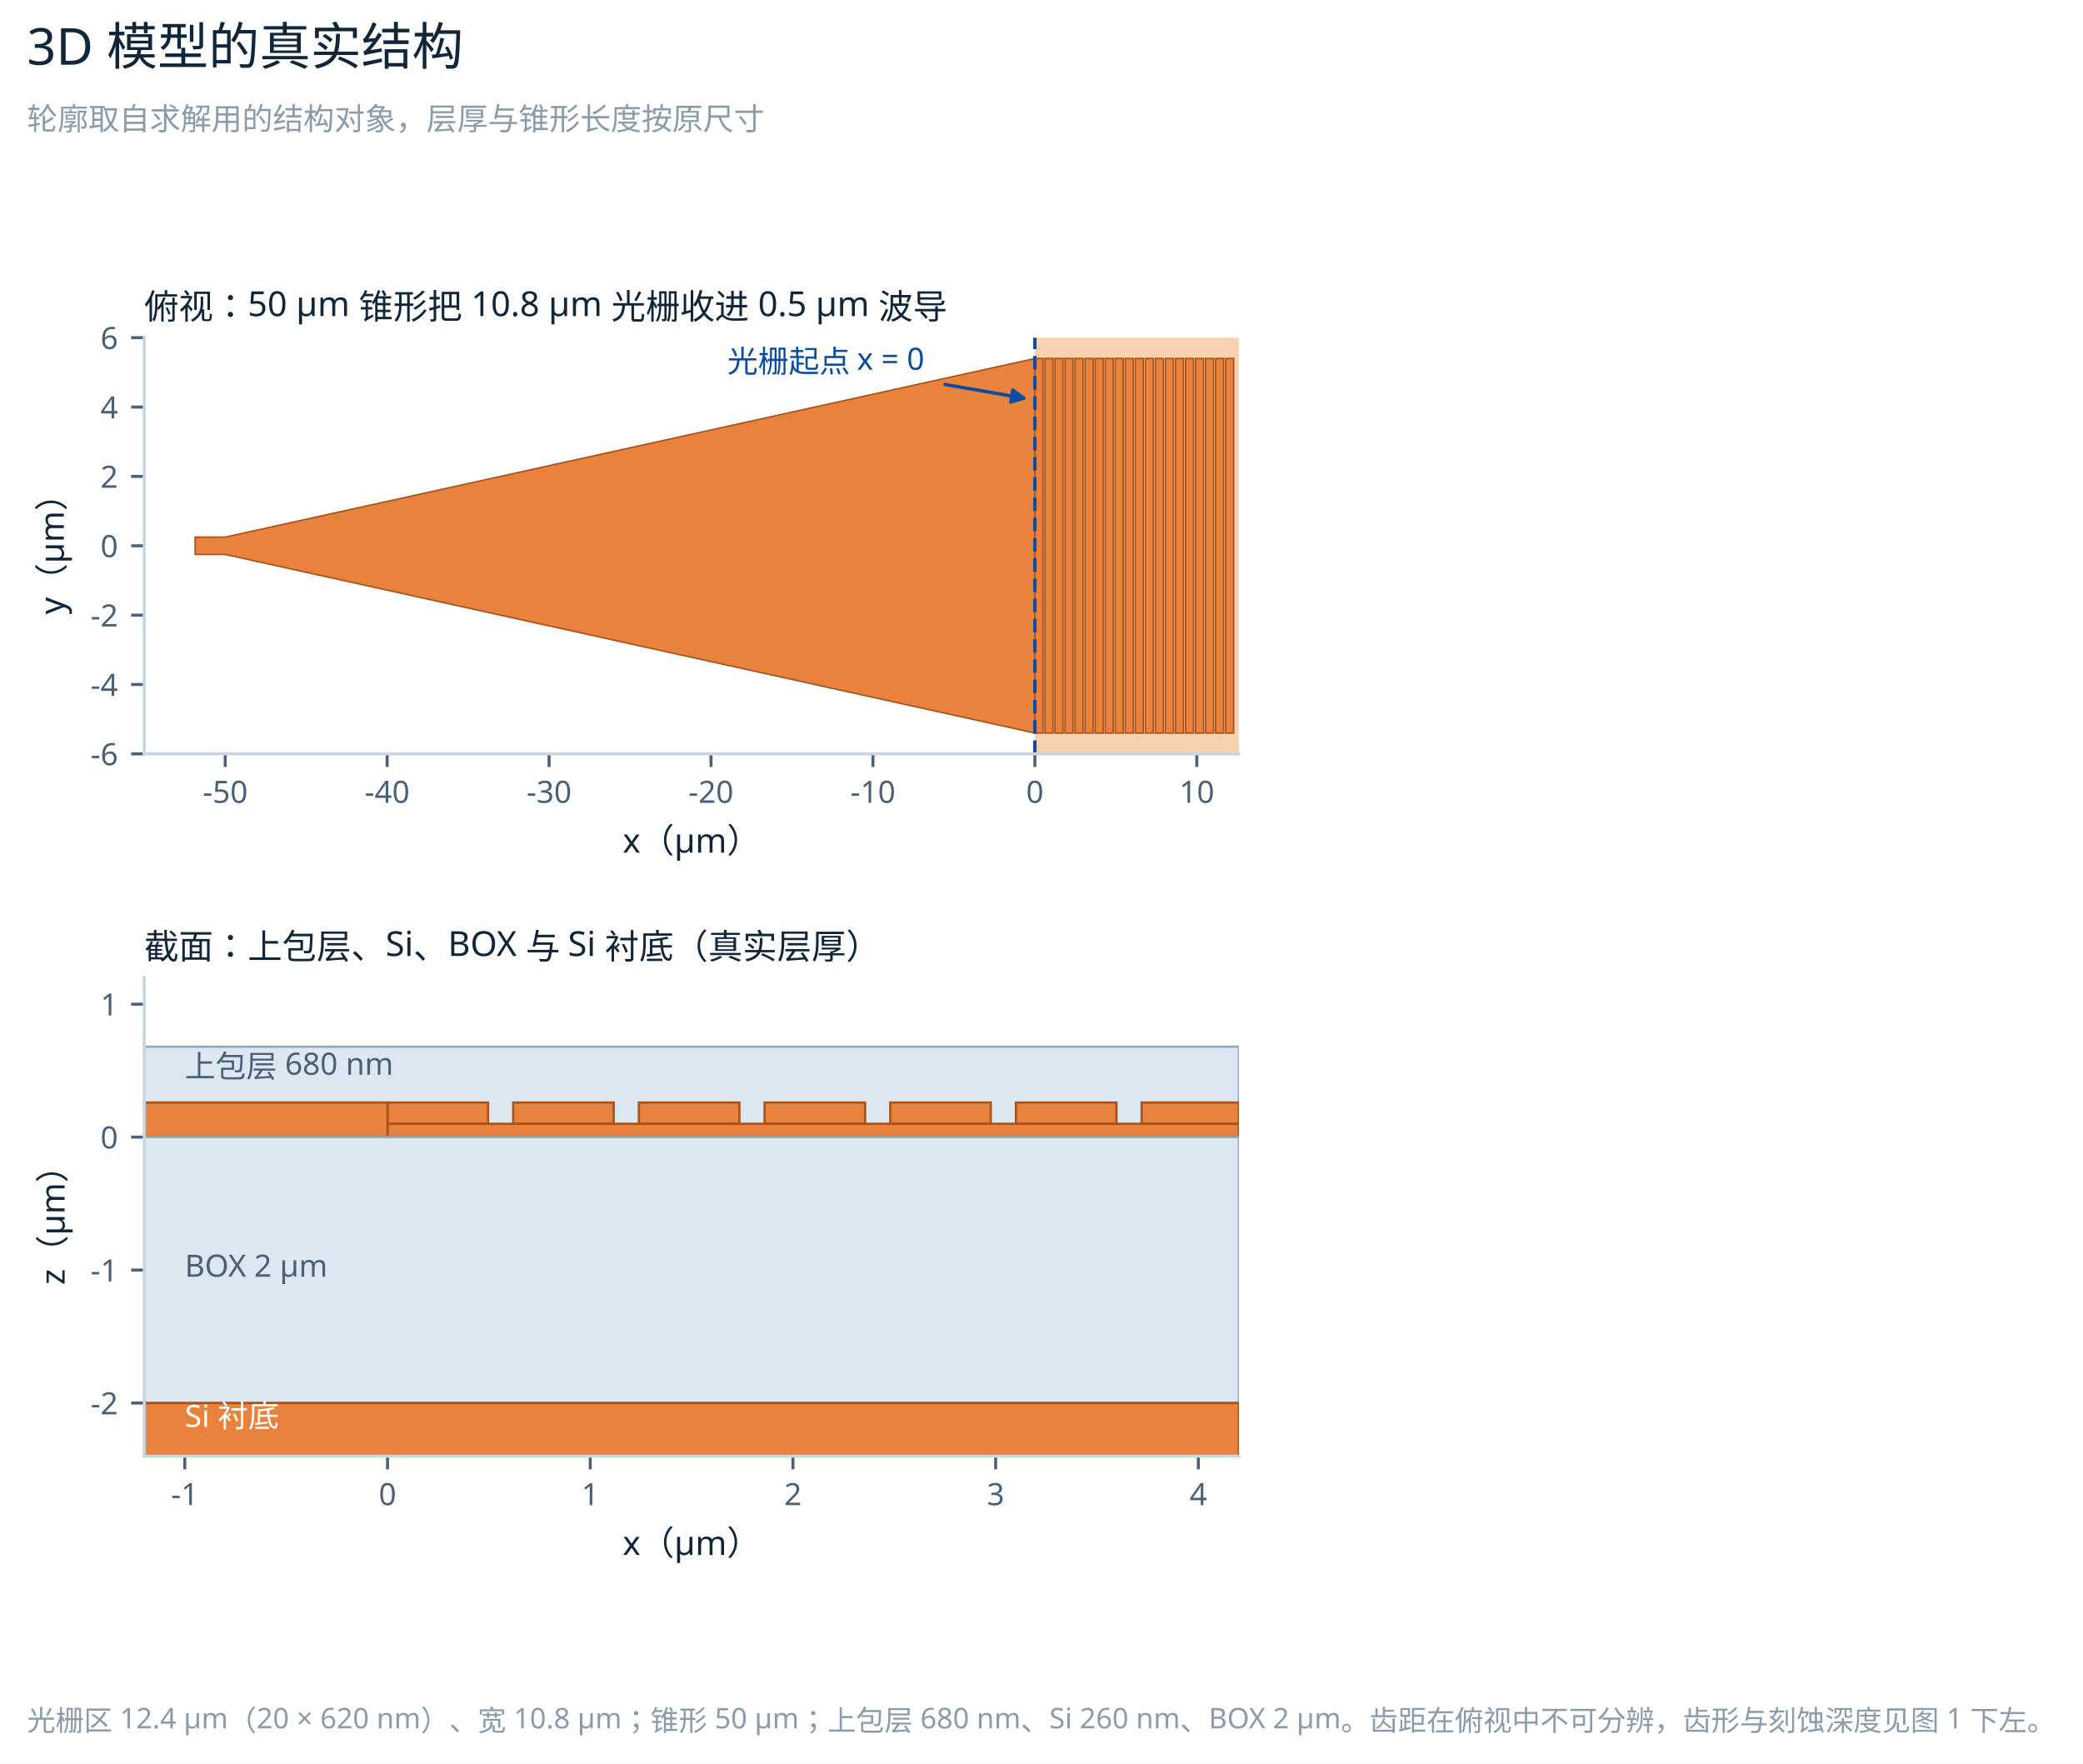
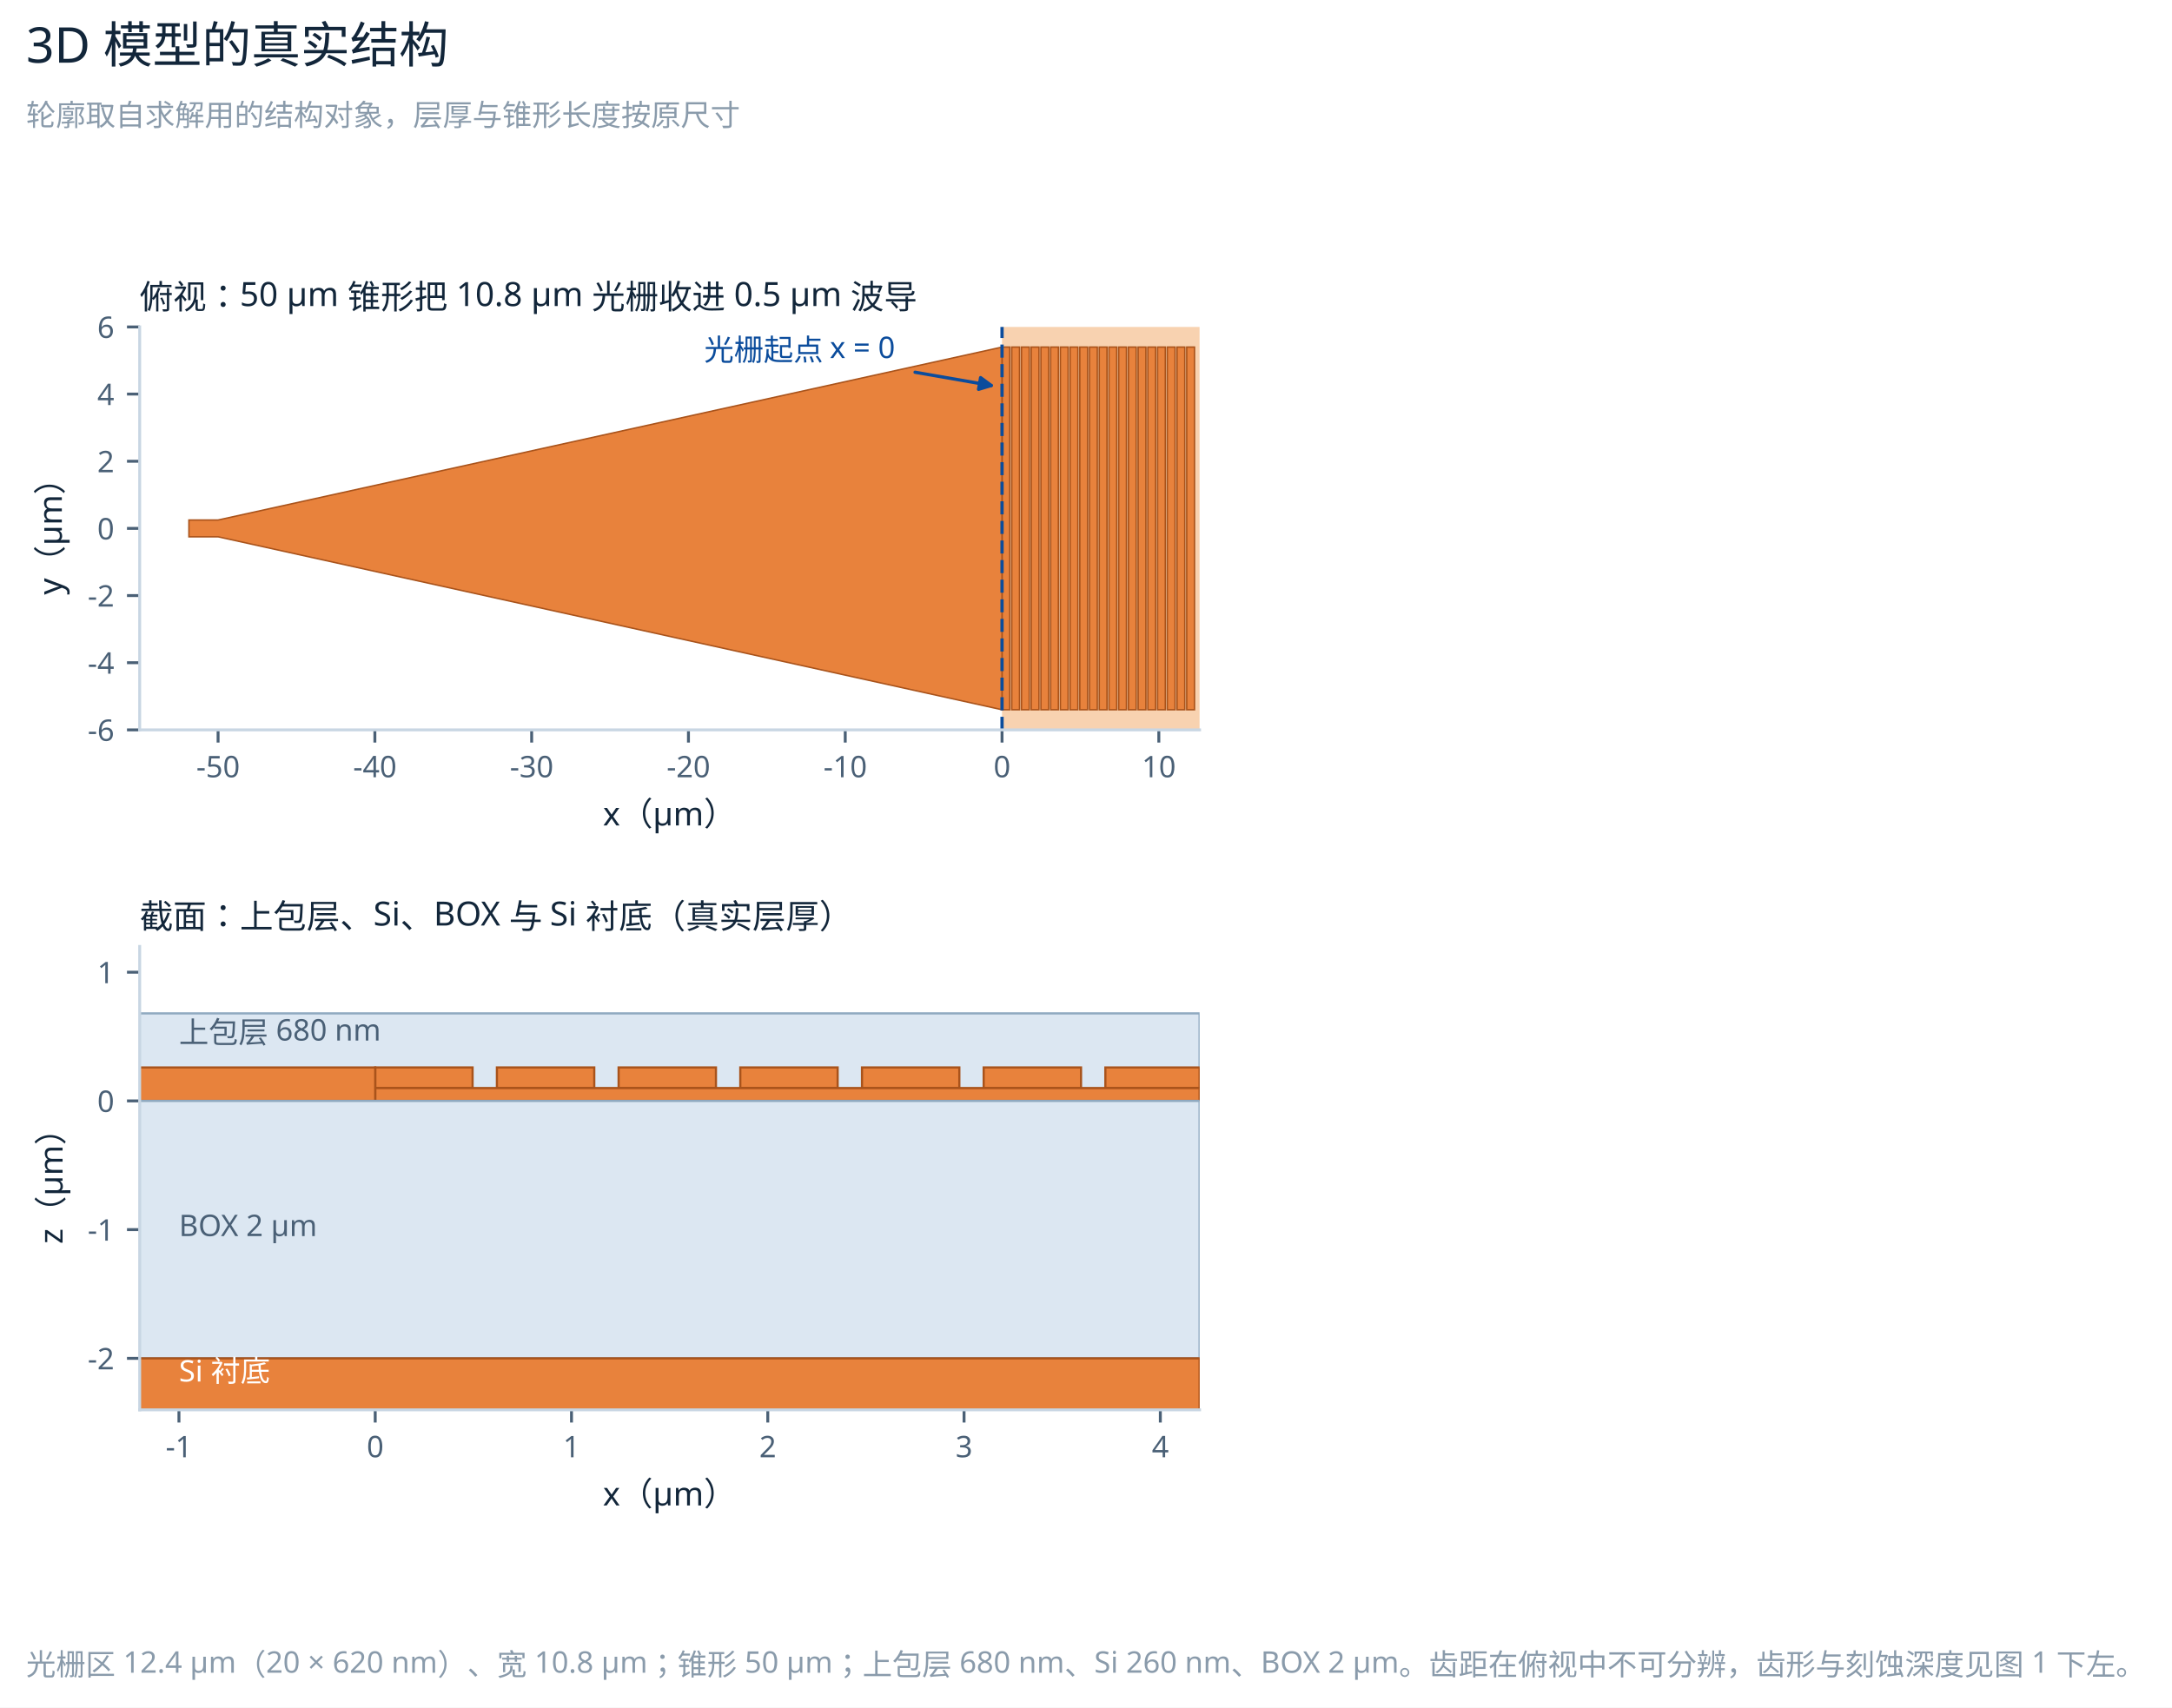
- <svg xmlns="http://www.w3.org/2000/svg" xmlns:xlink="http://www.w3.org/1999/xlink" stroke-linejoin="round" stroke-linecap="butt" width="555.874pt" height="470.631pt" viewBox="0 0 555.874 470.631">
+ <svg xmlns="http://www.w3.org/2000/svg" xmlns:xlink="http://www.w3.org/1999/xlink" stroke-linejoin="round" stroke-linecap="butt" width="598.622pt" height="470.631pt" viewBox="0 0 598.622 470.631">
  <defs>
  
 </defs>
  <g id="figure_1">
    <g id="patch_1">
-       <path d="M 0 470.631  L 555.874 470.631  L 555.874 0  L 0 0  z " style="fill: #ffffff" />
+       <path d="M 0 470.631  L 598.622 470.631  L 598.622 0  L 0 0  z " style="fill: #ffffff" />
    </g>
    <g id="axes_1">
      <g id="patch_2">
        <path d="M 38.498 201.166  L 330.617 201.166  L 330.617 90.108  L 38.498 90.108  z " style="fill: #ffffff" />
      </g>
      <g id="matplotlib.axis_1">
        <g id="xtick_1">
          <g id="line2d_1">
            <defs>
-               <path id="mec9e6cc443" d="M 0 0  L 0 3.5  " style="stroke: #4a6076; stroke-width: 0.8" />
+               <path id="m14dd5a3eda" d="M 0 0  L 0 3.5  " style="stroke: #4a6076; stroke-width: 0.8" />
            </defs>
            <g>
-               <use xlink:href="#mec9e6cc443" x="60.105" y="201.166" style="fill: #4a6076; stroke: #4a6076; stroke-width: 0.8" />
+               <use xlink:href="#m14dd5a3eda" x="60.105" y="201.166" style="fill: #4a6076; stroke: #4a6076; stroke-width: 0.8" />
            </g>
          </g>
          <g id="text_1">
            <text style="font-size: 8.2px; font-family: 'MiSans'; text-anchor: middle; fill: #4a6076" x="60.105" y="214.234" transform="rotate(-0 60.10479 214.2342)">-50</text>
          </g>
        </g>
        <g id="xtick_2">
          <g id="line2d_2">
            <g>
-               <use xlink:href="#mec9e6cc443" x="103.318" y="201.166" style="fill: #4a6076; stroke: #4a6076; stroke-width: 0.8" />
+               <use xlink:href="#m14dd5a3eda" x="103.318" y="201.166" style="fill: #4a6076; stroke: #4a6076; stroke-width: 0.8" />
            </g>
          </g>
          <g id="text_2">
            <text style="font-size: 8.2px; font-family: 'MiSans'; text-anchor: middle; fill: #4a6076" x="103.318" y="214.234" transform="rotate(-0 103.3176 214.2342)">-40</text>
          </g>
        </g>
        <g id="xtick_3">
          <g id="line2d_3">
            <g>
-               <use xlink:href="#mec9e6cc443" x="146.53" y="201.166" style="fill: #4a6076; stroke: #4a6076; stroke-width: 0.8" />
+               <use xlink:href="#m14dd5a3eda" x="146.53" y="201.166" style="fill: #4a6076; stroke: #4a6076; stroke-width: 0.8" />
            </g>
          </g>
          <g id="text_3">
            <text style="font-size: 8.2px; font-family: 'MiSans'; text-anchor: middle; fill: #4a6076" x="146.53" y="214.234" transform="rotate(-0 146.5304 214.2342)">-30</text>
          </g>
        </g>
        <g id="xtick_4">
          <g id="line2d_4">
            <g>
-               <use xlink:href="#mec9e6cc443" x="189.743" y="201.166" style="fill: #4a6076; stroke: #4a6076; stroke-width: 0.8" />
+               <use xlink:href="#m14dd5a3eda" x="189.743" y="201.166" style="fill: #4a6076; stroke: #4a6076; stroke-width: 0.8" />
            </g>
          </g>
          <g id="text_4">
            <text style="font-size: 8.2px; font-family: 'MiSans'; text-anchor: middle; fill: #4a6076" x="189.743" y="214.234" transform="rotate(-0 189.7431 214.2342)">-20</text>
          </g>
        </g>
        <g id="xtick_5">
          <g id="line2d_5">
            <g>
-               <use xlink:href="#mec9e6cc443" x="232.956" y="201.166" style="fill: #4a6076; stroke: #4a6076; stroke-width: 0.8" />
+               <use xlink:href="#m14dd5a3eda" x="232.956" y="201.166" style="fill: #4a6076; stroke: #4a6076; stroke-width: 0.8" />
            </g>
          </g>
          <g id="text_5">
            <text style="font-size: 8.2px; font-family: 'MiSans'; text-anchor: middle; fill: #4a6076" x="232.956" y="214.234" transform="rotate(-0 232.9559 214.2342)">-10</text>
          </g>
        </g>
        <g id="xtick_6">
          <g id="line2d_6">
            <g>
-               <use xlink:href="#mec9e6cc443" x="276.169" y="201.166" style="fill: #4a6076; stroke: #4a6076; stroke-width: 0.8" />
+               <use xlink:href="#m14dd5a3eda" x="276.169" y="201.166" style="fill: #4a6076; stroke: #4a6076; stroke-width: 0.8" />
            </g>
          </g>
          <g id="text_6">
            <text style="font-size: 8.2px; font-family: 'MiSans'; text-anchor: middle; fill: #4a6076" x="276.169" y="214.234" transform="rotate(-0 276.1687 214.2342)">0</text>
          </g>
        </g>
        <g id="xtick_7">
          <g id="line2d_7">
            <g>
-               <use xlink:href="#mec9e6cc443" x="319.381" y="201.166" style="fill: #4a6076; stroke: #4a6076; stroke-width: 0.8" />
+               <use xlink:href="#m14dd5a3eda" x="319.381" y="201.166" style="fill: #4a6076; stroke: #4a6076; stroke-width: 0.8" />
            </g>
          </g>
          <g id="text_7">
            <text style="font-size: 8.2px; font-family: 'MiSans'; text-anchor: middle; fill: #4a6076" x="319.381" y="214.234" transform="rotate(-0 319.3815 214.2342)">10</text>
          </g>
        </g>
        <g id="text_8">
          <text style="font-size: 9px; font-family: 'MiSans'; text-anchor: middle; fill: #12263a" x="184.558" y="227.516" transform="rotate(-0 184.5576 227.5162)">x（μm）</text>
        </g>
      </g>
      <g id="matplotlib.axis_2">
        <g id="ytick_1">
          <g id="line2d_8">
            <defs>
-               <path id="m39299b2d55" d="M 0 0  L -3.5 0  " style="stroke: #4a6076; stroke-width: 0.8" />
+               <path id="mcb28ec6c72" d="M 0 0  L -3.5 0  " style="stroke: #4a6076; stroke-width: 0.8" />
            </defs>
            <g>
-               <use xlink:href="#m39299b2d55" x="38.498" y="201.166" style="fill: #4a6076; stroke: #4a6076; stroke-width: 0.8" />
+               <use xlink:href="#mcb28ec6c72" x="38.498" y="201.166" style="fill: #4a6076; stroke: #4a6076; stroke-width: 0.8" />
            </g>
          </g>
          <g id="text_9">
            <text style="font-size: 8.2px; font-family: 'MiSans'; text-anchor: end; fill: #4a6076" x="31.498" y="204.2" transform="rotate(-0 31.4984 204.2002)">-6</text>
          </g>
        </g>
        <g id="ytick_2">
          <g id="line2d_9">
            <g>
-               <use xlink:href="#m39299b2d55" x="38.498" y="182.656" style="fill: #4a6076; stroke: #4a6076; stroke-width: 0.8" />
+               <use xlink:href="#mcb28ec6c72" x="38.498" y="182.656" style="fill: #4a6076; stroke: #4a6076; stroke-width: 0.8" />
            </g>
          </g>
          <g id="text_10">
            <text style="font-size: 8.2px; font-family: 'MiSans'; text-anchor: end; fill: #4a6076" x="31.498" y="185.69" transform="rotate(-0 31.4984 185.6905)">-4</text>
          </g>
        </g>
        <g id="ytick_3">
          <g id="line2d_10">
            <g>
-               <use xlink:href="#m39299b2d55" x="38.498" y="164.147" style="fill: #4a6076; stroke: #4a6076; stroke-width: 0.8" />
+               <use xlink:href="#mcb28ec6c72" x="38.498" y="164.147" style="fill: #4a6076; stroke: #4a6076; stroke-width: 0.8" />
            </g>
          </g>
          <g id="text_11">
            <text style="font-size: 8.2px; font-family: 'MiSans'; text-anchor: end; fill: #4a6076" x="31.498" y="167.181" transform="rotate(-0 31.4984 167.1808)">-2</text>
          </g>
        </g>
        <g id="ytick_4">
          <g id="line2d_11">
            <g>
-               <use xlink:href="#m39299b2d55" x="38.498" y="145.637" style="fill: #4a6076; stroke: #4a6076; stroke-width: 0.8" />
+               <use xlink:href="#mcb28ec6c72" x="38.498" y="145.637" style="fill: #4a6076; stroke: #4a6076; stroke-width: 0.8" />
            </g>
          </g>
          <g id="text_12">
            <text style="font-size: 8.2px; font-family: 'MiSans'; text-anchor: end; fill: #4a6076" x="31.498" y="148.671" transform="rotate(-0 31.4984 148.6711)">0</text>
          </g>
        </g>
        <g id="ytick_5">
          <g id="line2d_12">
            <g>
-               <use xlink:href="#m39299b2d55" x="38.498" y="127.127" style="fill: #4a6076; stroke: #4a6076; stroke-width: 0.8" />
+               <use xlink:href="#mcb28ec6c72" x="38.498" y="127.127" style="fill: #4a6076; stroke: #4a6076; stroke-width: 0.8" />
            </g>
          </g>
          <g id="text_13">
            <text style="font-size: 8.2px; font-family: 'MiSans'; text-anchor: end; fill: #4a6076" x="31.498" y="130.161" transform="rotate(-0 31.4984 130.1614)">2</text>
          </g>
        </g>
        <g id="ytick_6">
          <g id="line2d_13">
            <g>
-               <use xlink:href="#m39299b2d55" x="38.498" y="108.618" style="fill: #4a6076; stroke: #4a6076; stroke-width: 0.8" />
+               <use xlink:href="#mcb28ec6c72" x="38.498" y="108.618" style="fill: #4a6076; stroke: #4a6076; stroke-width: 0.8" />
            </g>
          </g>
          <g id="text_14">
            <text style="font-size: 8.2px; font-family: 'MiSans'; text-anchor: end; fill: #4a6076" x="31.498" y="111.652" transform="rotate(-0 31.4984 111.6517)">4</text>
          </g>
        </g>
        <g id="ytick_7">
          <g id="line2d_14">
            <g>
-               <use xlink:href="#m39299b2d55" x="38.498" y="90.108" style="fill: #4a6076; stroke: #4a6076; stroke-width: 0.8" />
+               <use xlink:href="#mcb28ec6c72" x="38.498" y="90.108" style="fill: #4a6076; stroke: #4a6076; stroke-width: 0.8" />
            </g>
          </g>
          <g id="text_15">
            <text style="font-size: 8.2px; font-family: 'MiSans'; text-anchor: end; fill: #4a6076" x="31.498" y="93.142" transform="rotate(-0 31.4984 93.142)">6</text>
          </g>
        </g>
        <g id="text_16">
          <text style="font-size: 9px; font-family: 'MiSans'; text-anchor: middle; fill: #12263a" x="17.039" y="145.637" transform="rotate(-90 17.0394 145.6371)">y（μm）</text>
        </g>
      </g>
      <g id="patch_3">
-         <path d="M 276.169 201.166  L 330.617 201.166  L 330.617 90.108  L 276.169 90.108  z " clip-path="url(#p452b8eb61e)" style="fill: #f8d2b0" />
+         <path d="M 276.169 201.166  L 330.617 201.166  L 330.617 90.108  L 276.169 90.108  z " clip-path="url(#p4d59cbafec)" style="fill: #f8d2b0" />
      </g>
      <g id="patch_4">
-         <path d="M 276.169 195.613  L 278.312 195.613  L 278.312 95.661  L 276.169 95.661  z " clip-path="url(#p452b8eb61e)" style="fill: #e8823c; stroke: #a9531b; stroke-width: 0.4; stroke-linejoin: miter" />
+         <path d="M 276.169 195.613  L 278.312 195.613  L 278.312 95.661  L 276.169 95.661  z " clip-path="url(#p4d59cbafec)" style="fill: #e8823c; stroke: #a9531b; stroke-width: 0.4; stroke-linejoin: miter" />
      </g>
      <g id="patch_5">
-         <path d="M 278.848 195.613  L 280.991 195.613  L 280.991 95.661  L 278.848 95.661  z " clip-path="url(#p452b8eb61e)" style="fill: #e8823c; stroke: #a9531b; stroke-width: 0.4; stroke-linejoin: miter" />
+         <path d="M 278.848 195.613  L 280.991 195.613  L 280.991 95.661  L 278.848 95.661  z " clip-path="url(#p4d59cbafec)" style="fill: #e8823c; stroke: #a9531b; stroke-width: 0.4; stroke-linejoin: miter" />
      </g>
      <g id="patch_6">
-         <path d="M 281.527 195.613  L 283.67 195.613  L 283.67 95.661  L 281.527 95.661  z " clip-path="url(#p452b8eb61e)" style="fill: #e8823c; stroke: #a9531b; stroke-width: 0.4; stroke-linejoin: miter" />
+         <path d="M 281.527 195.613  L 283.67 195.613  L 283.67 95.661  L 281.527 95.661  z " clip-path="url(#p4d59cbafec)" style="fill: #e8823c; stroke: #a9531b; stroke-width: 0.4; stroke-linejoin: miter" />
      </g>
      <g id="patch_7">
-         <path d="M 284.206 195.613  L 286.35 195.613  L 286.35 95.661  L 284.206 95.661  z " clip-path="url(#p452b8eb61e)" style="fill: #e8823c; stroke: #a9531b; stroke-width: 0.4; stroke-linejoin: miter" />
+         <path d="M 284.206 195.613  L 286.35 195.613  L 286.35 95.661  L 284.206 95.661  z " clip-path="url(#p4d59cbafec)" style="fill: #e8823c; stroke: #a9531b; stroke-width: 0.4; stroke-linejoin: miter" />
      </g>
      <g id="patch_8">
-         <path d="M 286.885 195.613  L 289.029 195.613  L 289.029 95.661  L 286.885 95.661  z " clip-path="url(#p452b8eb61e)" style="fill: #e8823c; stroke: #a9531b; stroke-width: 0.4; stroke-linejoin: miter" />
+         <path d="M 286.885 195.613  L 289.029 195.613  L 289.029 95.661  L 286.885 95.661  z " clip-path="url(#p4d59cbafec)" style="fill: #e8823c; stroke: #a9531b; stroke-width: 0.4; stroke-linejoin: miter" />
      </g>
      <g id="patch_9">
-         <path d="M 289.565 195.613  L 291.708 195.613  L 291.708 95.661  L 289.565 95.661  z " clip-path="url(#p452b8eb61e)" style="fill: #e8823c; stroke: #a9531b; stroke-width: 0.4; stroke-linejoin: miter" />
+         <path d="M 289.565 195.613  L 291.708 195.613  L 291.708 95.661  L 289.565 95.661  z " clip-path="url(#p4d59cbafec)" style="fill: #e8823c; stroke: #a9531b; stroke-width: 0.4; stroke-linejoin: miter" />
      </g>
      <g id="patch_10">
-         <path d="M 292.244 195.613  L 294.387 195.613  L 294.387 95.661  L 292.244 95.661  z " clip-path="url(#p452b8eb61e)" style="fill: #e8823c; stroke: #a9531b; stroke-width: 0.4; stroke-linejoin: miter" />
+         <path d="M 292.244 195.613  L 294.387 195.613  L 294.387 95.661  L 292.244 95.661  z " clip-path="url(#p4d59cbafec)" style="fill: #e8823c; stroke: #a9531b; stroke-width: 0.4; stroke-linejoin: miter" />
      </g>
      <g id="patch_11">
-         <path d="M 294.923 195.613  L 297.066 195.613  L 297.066 95.661  L 294.923 95.661  z " clip-path="url(#p452b8eb61e)" style="fill: #e8823c; stroke: #a9531b; stroke-width: 0.4; stroke-linejoin: miter" />
+         <path d="M 294.923 195.613  L 297.066 195.613  L 297.066 95.661  L 294.923 95.661  z " clip-path="url(#p4d59cbafec)" style="fill: #e8823c; stroke: #a9531b; stroke-width: 0.4; stroke-linejoin: miter" />
      </g>
      <g id="patch_12">
-         <path d="M 297.602 195.613  L 299.746 195.613  L 299.746 95.661  L 297.602 95.661  z " clip-path="url(#p452b8eb61e)" style="fill: #e8823c; stroke: #a9531b; stroke-width: 0.4; stroke-linejoin: miter" />
+         <path d="M 297.602 195.613  L 299.746 195.613  L 299.746 95.661  L 297.602 95.661  z " clip-path="url(#p4d59cbafec)" style="fill: #e8823c; stroke: #a9531b; stroke-width: 0.4; stroke-linejoin: miter" />
      </g>
      <g id="patch_13">
-         <path d="M 300.281 195.613  L 302.425 195.613  L 302.425 95.661  L 300.281 95.661  z " clip-path="url(#p452b8eb61e)" style="fill: #e8823c; stroke: #a9531b; stroke-width: 0.4; stroke-linejoin: miter" />
+         <path d="M 300.281 195.613  L 302.425 195.613  L 302.425 95.661  L 300.281 95.661  z " clip-path="url(#p4d59cbafec)" style="fill: #e8823c; stroke: #a9531b; stroke-width: 0.4; stroke-linejoin: miter" />
      </g>
      <g id="patch_14">
-         <path d="M 302.961 195.613  L 305.104 195.613  L 305.104 95.661  L 302.961 95.661  z " clip-path="url(#p452b8eb61e)" style="fill: #e8823c; stroke: #a9531b; stroke-width: 0.4; stroke-linejoin: miter" />
+         <path d="M 302.961 195.613  L 305.104 195.613  L 305.104 95.661  L 302.961 95.661  z " clip-path="url(#p4d59cbafec)" style="fill: #e8823c; stroke: #a9531b; stroke-width: 0.4; stroke-linejoin: miter" />
      </g>
      <g id="patch_15">
-         <path d="M 305.64 195.613  L 307.783 195.613  L 307.783 95.661  L 305.64 95.661  z " clip-path="url(#p452b8eb61e)" style="fill: #e8823c; stroke: #a9531b; stroke-width: 0.4; stroke-linejoin: miter" />
+         <path d="M 305.64 195.613  L 307.783 195.613  L 307.783 95.661  L 305.64 95.661  z " clip-path="url(#p4d59cbafec)" style="fill: #e8823c; stroke: #a9531b; stroke-width: 0.4; stroke-linejoin: miter" />
      </g>
      <g id="patch_16">
-         <path d="M 308.319 195.613  L 310.462 195.613  L 310.462 95.661  L 308.319 95.661  z " clip-path="url(#p452b8eb61e)" style="fill: #e8823c; stroke: #a9531b; stroke-width: 0.4; stroke-linejoin: miter" />
+         <path d="M 308.319 195.613  L 310.462 195.613  L 310.462 95.661  L 308.319 95.661  z " clip-path="url(#p4d59cbafec)" style="fill: #e8823c; stroke: #a9531b; stroke-width: 0.4; stroke-linejoin: miter" />
      </g>
      <g id="patch_17">
-         <path d="M 310.998 195.613  L 313.142 195.613  L 313.142 95.661  L 310.998 95.661  z " clip-path="url(#p452b8eb61e)" style="fill: #e8823c; stroke: #a9531b; stroke-width: 0.4; stroke-linejoin: miter" />
+         <path d="M 310.998 195.613  L 313.142 195.613  L 313.142 95.661  L 310.998 95.661  z " clip-path="url(#p4d59cbafec)" style="fill: #e8823c; stroke: #a9531b; stroke-width: 0.4; stroke-linejoin: miter" />
      </g>
      <g id="patch_18">
-         <path d="M 313.677 195.613  L 315.821 195.613  L 315.821 95.661  L 313.677 95.661  z " clip-path="url(#p452b8eb61e)" style="fill: #e8823c; stroke: #a9531b; stroke-width: 0.4; stroke-linejoin: miter" />
+         <path d="M 313.677 195.613  L 315.821 195.613  L 315.821 95.661  L 313.677 95.661  z " clip-path="url(#p4d59cbafec)" style="fill: #e8823c; stroke: #a9531b; stroke-width: 0.4; stroke-linejoin: miter" />
      </g>
      <g id="patch_19">
-         <path d="M 316.357 195.613  L 318.5 195.613  L 318.5 95.661  L 316.357 95.661  z " clip-path="url(#p452b8eb61e)" style="fill: #e8823c; stroke: #a9531b; stroke-width: 0.4; stroke-linejoin: miter" />
+         <path d="M 316.357 195.613  L 318.5 195.613  L 318.5 95.661  L 316.357 95.661  z " clip-path="url(#p4d59cbafec)" style="fill: #e8823c; stroke: #a9531b; stroke-width: 0.4; stroke-linejoin: miter" />
      </g>
      <g id="patch_20">
-         <path d="M 319.036 195.613  L 321.179 195.613  L 321.179 95.661  L 319.036 95.661  z " clip-path="url(#p452b8eb61e)" style="fill: #e8823c; stroke: #a9531b; stroke-width: 0.4; stroke-linejoin: miter" />
+         <path d="M 319.036 195.613  L 321.179 195.613  L 321.179 95.661  L 319.036 95.661  z " clip-path="url(#p4d59cbafec)" style="fill: #e8823c; stroke: #a9531b; stroke-width: 0.4; stroke-linejoin: miter" />
      </g>
      <g id="patch_21">
-         <path d="M 321.715 195.613  L 323.858 195.613  L 323.858 95.661  L 321.715 95.661  z " clip-path="url(#p452b8eb61e)" style="fill: #e8823c; stroke: #a9531b; stroke-width: 0.4; stroke-linejoin: miter" />
+         <path d="M 321.715 195.613  L 323.858 195.613  L 323.858 95.661  L 321.715 95.661  z " clip-path="url(#p4d59cbafec)" style="fill: #e8823c; stroke: #a9531b; stroke-width: 0.4; stroke-linejoin: miter" />
      </g>
      <g id="patch_22">
-         <path d="M 324.394 195.613  L 326.538 195.613  L 326.538 95.661  L 324.394 95.661  z " clip-path="url(#p452b8eb61e)" style="fill: #e8823c; stroke: #a9531b; stroke-width: 0.4; stroke-linejoin: miter" />
+         <path d="M 324.394 195.613  L 326.538 195.613  L 326.538 95.661  L 324.394 95.661  z " clip-path="url(#p4d59cbafec)" style="fill: #e8823c; stroke: #a9531b; stroke-width: 0.4; stroke-linejoin: miter" />
      </g>
      <g id="patch_23">
-         <path d="M 327.073 195.613  L 329.217 195.613  L 329.217 95.661  L 327.073 95.661  z " clip-path="url(#p452b8eb61e)" style="fill: #e8823c; stroke: #a9531b; stroke-width: 0.4; stroke-linejoin: miter" />
+         <path d="M 327.073 195.613  L 329.217 195.613  L 329.217 95.661  L 327.073 95.661  z " clip-path="url(#p4d59cbafec)" style="fill: #e8823c; stroke: #a9531b; stroke-width: 0.4; stroke-linejoin: miter" />
      </g>
      <g id="patch_24">
-         <path d="M 60.105 143.323  L 52.067 143.323  L 52.067 147.951  L 60.105 147.951  L 276.169 195.613  L 276.169 95.661  z " clip-path="url(#p452b8eb61e)" style="fill: #e8823c; stroke: #a9531b; stroke-width: 0.4; stroke-linejoin: miter" />
+         <path d="M 60.105 143.323  L 52.067 143.323  L 52.067 147.951  L 60.105 147.951  L 276.169 195.613  L 276.169 95.661  z " clip-path="url(#p4d59cbafec)" style="fill: #e8823c; stroke: #a9531b; stroke-width: 0.4; stroke-linejoin: miter" />
      </g>
      <g id="line2d_15">
-         <path d="M 276.169 201.166  L 276.169 90.108  " clip-path="url(#p452b8eb61e)" style="fill: none; stroke-dasharray: 3.6,1.8; stroke-dashoffset: 0; stroke: #0b4c9c; stroke-width: 0.9" />
+         <path d="M 276.169 201.166  L 276.169 90.108  " clip-path="url(#p4d59cbafec)" style="fill: none; stroke-dasharray: 3.6,1.8; stroke-dashoffset: 0; stroke: #0b4c9c; stroke-width: 0.9" />
      </g>
      <g id="patch_25">
        <path d="M 38.498 201.166  L 38.498 90.108  " style="fill: none; stroke: #c8d6e3; stroke-width: 0.8; stroke-linejoin: miter; stroke-linecap: square" />
      </g>
      <g id="patch_26">
        <path d="M 38.498 201.166  L 330.617 201.166  " style="fill: none; stroke: #c8d6e3; stroke-width: 0.8; stroke-linejoin: miter; stroke-linecap: square" />
      </g>
      <g id="patch_27">
        <path d="M 252.198 102.595  Q 263.199 104.509 273.208 106.251  " style="fill: none; stroke: #0b4c9c; stroke-width: 0.9; stroke-linecap: round" />
        <path d="M 270.258 104.073  L 273.208 106.251  L 269.695 107.305  z " style="fill: #0b4c9c; stroke: #0b4c9c; stroke-width: 0.9; stroke-linecap: round" />
      </g>
      <g id="text_17">
        <text style="font-size: 8.2px; font-family: 'MiSans'; text-anchor: start; fill: #0b4c9c" x="194.064" y="99.363" transform="rotate(-0 194.0644 99.36285)">光栅起点 x = 0</text>
      </g>
      <g id="text_18">
        <text style="font-size: 9.2px; font-family: 'MiSans'; text-anchor: start; fill: #12263a" x="38.498" y="85.108" transform="rotate(-0 38.4984 85.108)">俯视：50 μm 锥形把 10.8 μm 光栅收进 0.5 μm 波导</text>
      </g>
    </g>
    <g id="axes_2">
      <g id="patch_28">
        <path d="M 38.498 388.577  L 330.617 388.577  L 330.617 260.86  L 38.498 260.86  z " style="fill: #ffffff" />
      </g>
      <g id="matplotlib.axis_3">
        <g id="xtick_8">
          <g id="line2d_16">
            <g>
-               <use xlink:href="#mec9e6cc443" x="49.318" y="388.577" style="fill: #4a6076; stroke: #4a6076; stroke-width: 0.8" />
+               <use xlink:href="#m14dd5a3eda" x="49.318" y="388.577" style="fill: #4a6076; stroke: #4a6076; stroke-width: 0.8" />
            </g>
          </g>
          <g id="text_19">
            <text style="font-size: 8.2px; font-family: 'MiSans'; text-anchor: middle; fill: #4a6076" x="49.318" y="401.645" transform="rotate(-0 49.3176 401.6448)">-1</text>
          </g>
        </g>
        <g id="xtick_9">
          <g id="line2d_17">
            <g>
-               <use xlink:href="#mec9e6cc443" x="103.414" y="388.577" style="fill: #4a6076; stroke: #4a6076; stroke-width: 0.8" />
+               <use xlink:href="#m14dd5a3eda" x="103.414" y="388.577" style="fill: #4a6076; stroke: #4a6076; stroke-width: 0.8" />
            </g>
          </g>
          <g id="text_20">
            <text style="font-size: 8.2px; font-family: 'MiSans'; text-anchor: middle; fill: #4a6076" x="103.414" y="401.645" transform="rotate(-0 103.4136 401.6448)">0</text>
          </g>
        </g>
        <g id="xtick_10">
          <g id="line2d_18">
            <g>
-               <use xlink:href="#mec9e6cc443" x="157.51" y="388.577" style="fill: #4a6076; stroke: #4a6076; stroke-width: 0.8" />
+               <use xlink:href="#m14dd5a3eda" x="157.51" y="388.577" style="fill: #4a6076; stroke: #4a6076; stroke-width: 0.8" />
            </g>
          </g>
          <g id="text_21">
            <text style="font-size: 8.2px; font-family: 'MiSans'; text-anchor: middle; fill: #4a6076" x="157.51" y="401.645" transform="rotate(-0 157.5096 401.6448)">1</text>
          </g>
        </g>
        <g id="xtick_11">
          <g id="line2d_19">
            <g>
-               <use xlink:href="#mec9e6cc443" x="211.606" y="388.577" style="fill: #4a6076; stroke: #4a6076; stroke-width: 0.8" />
+               <use xlink:href="#m14dd5a3eda" x="211.606" y="388.577" style="fill: #4a6076; stroke: #4a6076; stroke-width: 0.8" />
            </g>
          </g>
          <g id="text_22">
            <text style="font-size: 8.2px; font-family: 'MiSans'; text-anchor: middle; fill: #4a6076" x="211.606" y="401.645" transform="rotate(-0 211.6056 401.6448)">2</text>
          </g>
        </g>
        <g id="xtick_12">
          <g id="line2d_20">
            <g>
-               <use xlink:href="#mec9e6cc443" x="265.702" y="388.577" style="fill: #4a6076; stroke: #4a6076; stroke-width: 0.8" />
+               <use xlink:href="#m14dd5a3eda" x="265.702" y="388.577" style="fill: #4a6076; stroke: #4a6076; stroke-width: 0.8" />
            </g>
          </g>
          <g id="text_23">
            <text style="font-size: 8.2px; font-family: 'MiSans'; text-anchor: middle; fill: #4a6076" x="265.702" y="401.645" transform="rotate(-0 265.7016 401.6448)">3</text>
          </g>
        </g>
        <g id="xtick_13">
          <g id="line2d_21">
            <g>
-               <use xlink:href="#mec9e6cc443" x="319.798" y="388.577" style="fill: #4a6076; stroke: #4a6076; stroke-width: 0.8" />
+               <use xlink:href="#m14dd5a3eda" x="319.798" y="388.577" style="fill: #4a6076; stroke: #4a6076; stroke-width: 0.8" />
            </g>
          </g>
          <g id="text_24">
            <text style="font-size: 8.2px; font-family: 'MiSans'; text-anchor: middle; fill: #4a6076" x="319.798" y="401.645" transform="rotate(-0 319.7976 401.6448)">4</text>
          </g>
        </g>
        <g id="text_25">
          <text style="font-size: 9px; font-family: 'MiSans'; text-anchor: middle; fill: #12263a" x="184.558" y="414.927" transform="rotate(-0 184.5576 414.9268)">x（μm）</text>
        </g>
      </g>
      <g id="matplotlib.axis_4">
        <g id="ytick_8">
          <g id="line2d_22">
            <g>
-               <use xlink:href="#m39299b2d55" x="38.498" y="374.386" style="fill: #4a6076; stroke: #4a6076; stroke-width: 0.8" />
+               <use xlink:href="#mcb28ec6c72" x="38.498" y="374.386" style="fill: #4a6076; stroke: #4a6076; stroke-width: 0.8" />
            </g>
          </g>
          <g id="text_26">
            <text style="font-size: 8.2px; font-family: 'MiSans'; text-anchor: end; fill: #4a6076" x="31.498" y="377.42" transform="rotate(-0 31.4984 377.42)">-2</text>
          </g>
        </g>
        <g id="ytick_9">
          <g id="line2d_23">
            <g>
-               <use xlink:href="#m39299b2d55" x="38.498" y="338.909" style="fill: #4a6076; stroke: #4a6076; stroke-width: 0.8" />
+               <use xlink:href="#mcb28ec6c72" x="38.498" y="338.909" style="fill: #4a6076; stroke: #4a6076; stroke-width: 0.8" />
            </g>
          </g>
          <g id="text_27">
            <text style="font-size: 8.2px; font-family: 'MiSans'; text-anchor: end; fill: #4a6076" x="31.498" y="341.943" transform="rotate(-0 31.4984 341.9431)">-1</text>
          </g>
        </g>
        <g id="ytick_10">
          <g id="line2d_24">
            <g>
-               <use xlink:href="#m39299b2d55" x="38.498" y="303.432" style="fill: #4a6076; stroke: #4a6076; stroke-width: 0.8" />
+               <use xlink:href="#mcb28ec6c72" x="38.498" y="303.432" style="fill: #4a6076; stroke: #4a6076; stroke-width: 0.8" />
            </g>
          </g>
          <g id="text_28">
            <text style="font-size: 8.2px; font-family: 'MiSans'; text-anchor: end; fill: #4a6076" x="31.498" y="306.466" transform="rotate(-0 31.4984 306.4662)">0</text>
          </g>
        </g>
        <g id="ytick_11">
          <g id="line2d_25">
            <g>
-               <use xlink:href="#m39299b2d55" x="38.498" y="267.955" style="fill: #4a6076; stroke: #4a6076; stroke-width: 0.8" />
+               <use xlink:href="#mcb28ec6c72" x="38.498" y="267.955" style="fill: #4a6076; stroke: #4a6076; stroke-width: 0.8" />
            </g>
          </g>
          <g id="text_29">
            <text style="font-size: 8.2px; font-family: 'MiSans'; text-anchor: end; fill: #4a6076" x="31.498" y="270.989" transform="rotate(-0 31.4984 270.9893)">1</text>
          </g>
        </g>
        <g id="text_30">
          <text style="font-size: 9px; font-family: 'MiSans'; text-anchor: middle; fill: #12263a" x="17.244" y="324.718" transform="rotate(-90 17.2444 324.7184)">z（μm）</text>
        </g>
      </g>
      <g id="patch_29">
-         <path d="M 38.498 303.432  L 330.617 303.432  L 330.617 279.308  L 38.498 279.308  z " clip-path="url(#p484bf70250)" style="fill: #dce7f2; stroke: #8fa9c0; stroke-width: 0.6; stroke-linejoin: miter" />
+         <path d="M 38.498 303.432  L 330.617 303.432  L 330.617 279.308  L 38.498 279.308  z " clip-path="url(#pf0638556ce)" style="fill: #dce7f2; stroke: #8fa9c0; stroke-width: 0.6; stroke-linejoin: miter" />
      </g>
      <g id="patch_30">
-         <path d="M 103.414 299.885  L 130.245 299.885  L 130.245 294.208  L 103.414 294.208  z " clip-path="url(#p484bf70250)" style="fill: #e8823c; stroke: #a9531b; stroke-width: 0.6; stroke-linejoin: miter" />
+         <path d="M 103.414 299.885  L 130.245 299.885  L 130.245 294.208  L 103.414 294.208  z " clip-path="url(#pf0638556ce)" style="fill: #e8823c; stroke: #a9531b; stroke-width: 0.6; stroke-linejoin: miter" />
      </g>
      <g id="patch_31">
-         <path d="M 136.953 299.885  L 163.785 299.885  L 163.785 294.208  L 136.953 294.208  z " clip-path="url(#p484bf70250)" style="fill: #e8823c; stroke: #a9531b; stroke-width: 0.6; stroke-linejoin: miter" />
+         <path d="M 136.953 299.885  L 163.785 299.885  L 163.785 294.208  L 136.953 294.208  z " clip-path="url(#pf0638556ce)" style="fill: #e8823c; stroke: #a9531b; stroke-width: 0.6; stroke-linejoin: miter" />
      </g>
      <g id="patch_32">
-         <path d="M 170.493 299.885  L 197.324 299.885  L 197.324 294.208  L 170.493 294.208  z " clip-path="url(#p484bf70250)" style="fill: #e8823c; stroke: #a9531b; stroke-width: 0.6; stroke-linejoin: miter" />
+         <path d="M 170.493 299.885  L 197.324 299.885  L 197.324 294.208  L 170.493 294.208  z " clip-path="url(#pf0638556ce)" style="fill: #e8823c; stroke: #a9531b; stroke-width: 0.6; stroke-linejoin: miter" />
      </g>
      <g id="patch_33">
-         <path d="M 204.032 299.885  L 230.864 299.885  L 230.864 294.208  L 204.032 294.208  z " clip-path="url(#p484bf70250)" style="fill: #e8823c; stroke: #a9531b; stroke-width: 0.6; stroke-linejoin: miter" />
+         <path d="M 204.032 299.885  L 230.864 299.885  L 230.864 294.208  L 204.032 294.208  z " clip-path="url(#pf0638556ce)" style="fill: #e8823c; stroke: #a9531b; stroke-width: 0.6; stroke-linejoin: miter" />
      </g>
      <g id="patch_34">
-         <path d="M 237.572 299.885  L 264.403 299.885  L 264.403 294.208  L 237.572 294.208  z " clip-path="url(#p484bf70250)" style="fill: #e8823c; stroke: #a9531b; stroke-width: 0.6; stroke-linejoin: miter" />
+         <path d="M 237.572 299.885  L 264.403 299.885  L 264.403 294.208  L 237.572 294.208  z " clip-path="url(#pf0638556ce)" style="fill: #e8823c; stroke: #a9531b; stroke-width: 0.6; stroke-linejoin: miter" />
      </g>
      <g id="patch_35">
-         <path d="M 271.111 299.885  L 297.943 299.885  L 297.943 294.208  L 271.111 294.208  z " clip-path="url(#p484bf70250)" style="fill: #e8823c; stroke: #a9531b; stroke-width: 0.6; stroke-linejoin: miter" />
+         <path d="M 271.111 299.885  L 297.943 299.885  L 297.943 294.208  L 271.111 294.208  z " clip-path="url(#pf0638556ce)" style="fill: #e8823c; stroke: #a9531b; stroke-width: 0.6; stroke-linejoin: miter" />
      </g>
      <g id="patch_36">
-         <path d="M 304.651 299.885  L 330.617 299.885  L 330.617 294.208  L 304.651 294.208  z " clip-path="url(#p484bf70250)" style="fill: #e8823c; stroke: #a9531b; stroke-width: 0.6; stroke-linejoin: miter" />
+         <path d="M 304.651 299.885  L 330.617 299.885  L 330.617 294.208  L 304.651 294.208  z " clip-path="url(#pf0638556ce)" style="fill: #e8823c; stroke: #a9531b; stroke-width: 0.6; stroke-linejoin: miter" />
      </g>
      <g id="patch_37">
-         <path d="M 103.414 303.432  L 330.617 303.432  L 330.617 299.885  L 103.414 299.885  z " clip-path="url(#p484bf70250)" style="fill: #e8823c; stroke: #a9531b; stroke-width: 0.6; stroke-linejoin: miter" />
+         <path d="M 103.414 303.432  L 330.617 303.432  L 330.617 299.885  L 103.414 299.885  z " clip-path="url(#pf0638556ce)" style="fill: #e8823c; stroke: #a9531b; stroke-width: 0.6; stroke-linejoin: miter" />
      </g>
      <g id="patch_38">
-         <path d="M 38.498 303.432  L 103.414 303.432  L 103.414 294.208  L 38.498 294.208  z " clip-path="url(#p484bf70250)" style="fill: #e8823c; stroke: #a9531b; stroke-width: 0.6; stroke-linejoin: miter" />
+         <path d="M 38.498 303.432  L 103.414 303.432  L 103.414 294.208  L 38.498 294.208  z " clip-path="url(#pf0638556ce)" style="fill: #e8823c; stroke: #a9531b; stroke-width: 0.6; stroke-linejoin: miter" />
      </g>
      <g id="patch_39">
-         <path d="M 38.498 374.386  L 330.617 374.386  L 330.617 303.432  L 38.498 303.432  z " clip-path="url(#p484bf70250)" style="fill: #dce7f2; stroke: #8fa9c0; stroke-width: 0.6; stroke-linejoin: miter" />
+         <path d="M 38.498 374.386  L 330.617 374.386  L 330.617 303.432  L 38.498 303.432  z " clip-path="url(#pf0638556ce)" style="fill: #dce7f2; stroke: #8fa9c0; stroke-width: 0.6; stroke-linejoin: miter" />
      </g>
      <g id="patch_40">
-         <path d="M 38.498 388.577  L 330.617 388.577  L 330.617 374.386  L 38.498 374.386  z " clip-path="url(#p484bf70250)" style="fill: #e8823c; stroke: #a9531b; stroke-width: 0.6; stroke-linejoin: miter" />
+         <path d="M 38.498 388.577  L 330.617 388.577  L 330.617 374.386  L 38.498 374.386  z " clip-path="url(#pf0638556ce)" style="fill: #e8823c; stroke: #a9531b; stroke-width: 0.6; stroke-linejoin: miter" />
      </g>
      <g id="patch_41">
        <path d="M 38.498 388.577  L 38.498 260.86  " style="fill: none; stroke: #c8d6e3; stroke-width: 0.8; stroke-linejoin: miter; stroke-linecap: square" />
      </g>
      <g id="patch_42">
        <path d="M 38.498 388.577  L 330.617 388.577  " style="fill: none; stroke: #c8d6e3; stroke-width: 0.8; stroke-linejoin: miter; stroke-linecap: square" />
      </g>
      <g id="text_31">
        <text style="font-size: 8.2px; font-family: 'MiSans'; text-anchor: start; fill: #4a6076" x="49.318" y="287.468" transform="rotate(-0 49.3176 287.4676)">上包层 680 nm</text>
      </g>
      <g id="text_32">
        <text style="font-size: 8.2px; font-family: 'MiSans'; text-anchor: start; fill: #4a6076" x="49.318" y="340.683" transform="rotate(-0 49.3176 340.683)">BOX 2 μm</text>
      </g>
      <g id="text_33">
        <text style="font-size: 8.2px; font-family: 'MiSans'; text-anchor: start; fill: #ffffff" x="49.318" y="380.772" transform="rotate(-0 49.3176 380.7719)">Si 衬底</text>
      </g>
      <g id="text_34">
        <text style="font-size: 9.2px; font-family: 'MiSans'; text-anchor: start; fill: #12263a" x="38.498" y="255.86" transform="rotate(-0 38.4984 255.8599)">截面：上包层、Si、BOX 与 Si 衬底（真实层厚）</text>
      </g>
    </g>
    <g id="text_35">
      <text style="font-size: 13.6px; font-family: 'MiSans'; text-anchor: start; fill: #12263a" x="7.2" y="17.264" transform="rotate(-0 7.2 17.264)">3D 模型的真实结构</text>
    </g>
    <g id="text_36">
      <text style="font-size: 8.2px; font-family: 'MiSans'; text-anchor: start; fill: #8a9bab" x="7.2" y="34.663" transform="rotate(-0 7.2 34.6631)">轮廓取自求解用的结构对象，层厚与锥形长度按原尺寸</text>
    </g>
    <g id="text_37">
-       <text style="font-size: 7.6px; font-family: 'MiSans'; text-anchor: start; fill: #8a9bab" x="7.2" y="461.835" transform="rotate(-0 7.2 461.8349)">光栅区 12.4 μm（20 × 620 nm）、宽 10.8 μm；锥形 50 μm；上包层 680 nm、Si 260 nm、BOX 2 μm。齿距在俯视中不可分辨，齿形与刻蚀深度见图 1 下左。</text>
+       <text style="font-size: 8.2px; font-family: 'MiSans'; text-anchor: start; fill: #8a9bab" x="7.2" y="461.709" transform="rotate(-0 7.2 461.7089)">光栅区 12.4 μm（20 × 620 nm）、宽 10.8 μm；锥形 50 μm；上包层 680 nm、Si 260 nm、BOX 2 μm。齿距在俯视中不可分辨，齿形与刻蚀深度见图 1 下左。</text>
    </g>
  </g>
  <defs>
-     <clipPath id="p452b8eb61e">
+     <clipPath id="p4d59cbafec">
      <rect x="38.498" y="90.108" width="292.118" height="111.058" />
    </clipPath>
-     <clipPath id="p484bf70250">
+     <clipPath id="pf0638556ce">
      <rect x="38.498" y="260.86" width="292.118" height="127.717" />
    </clipPath>
  </defs>
</svg>
